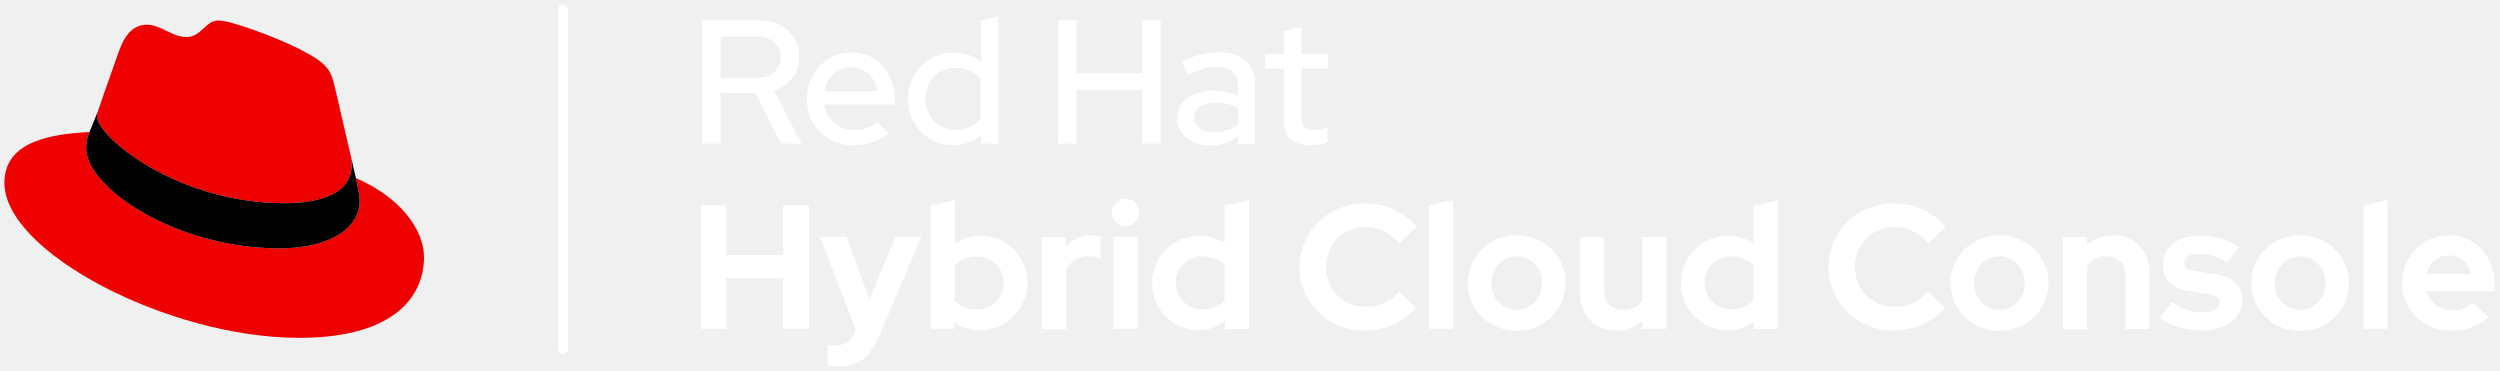
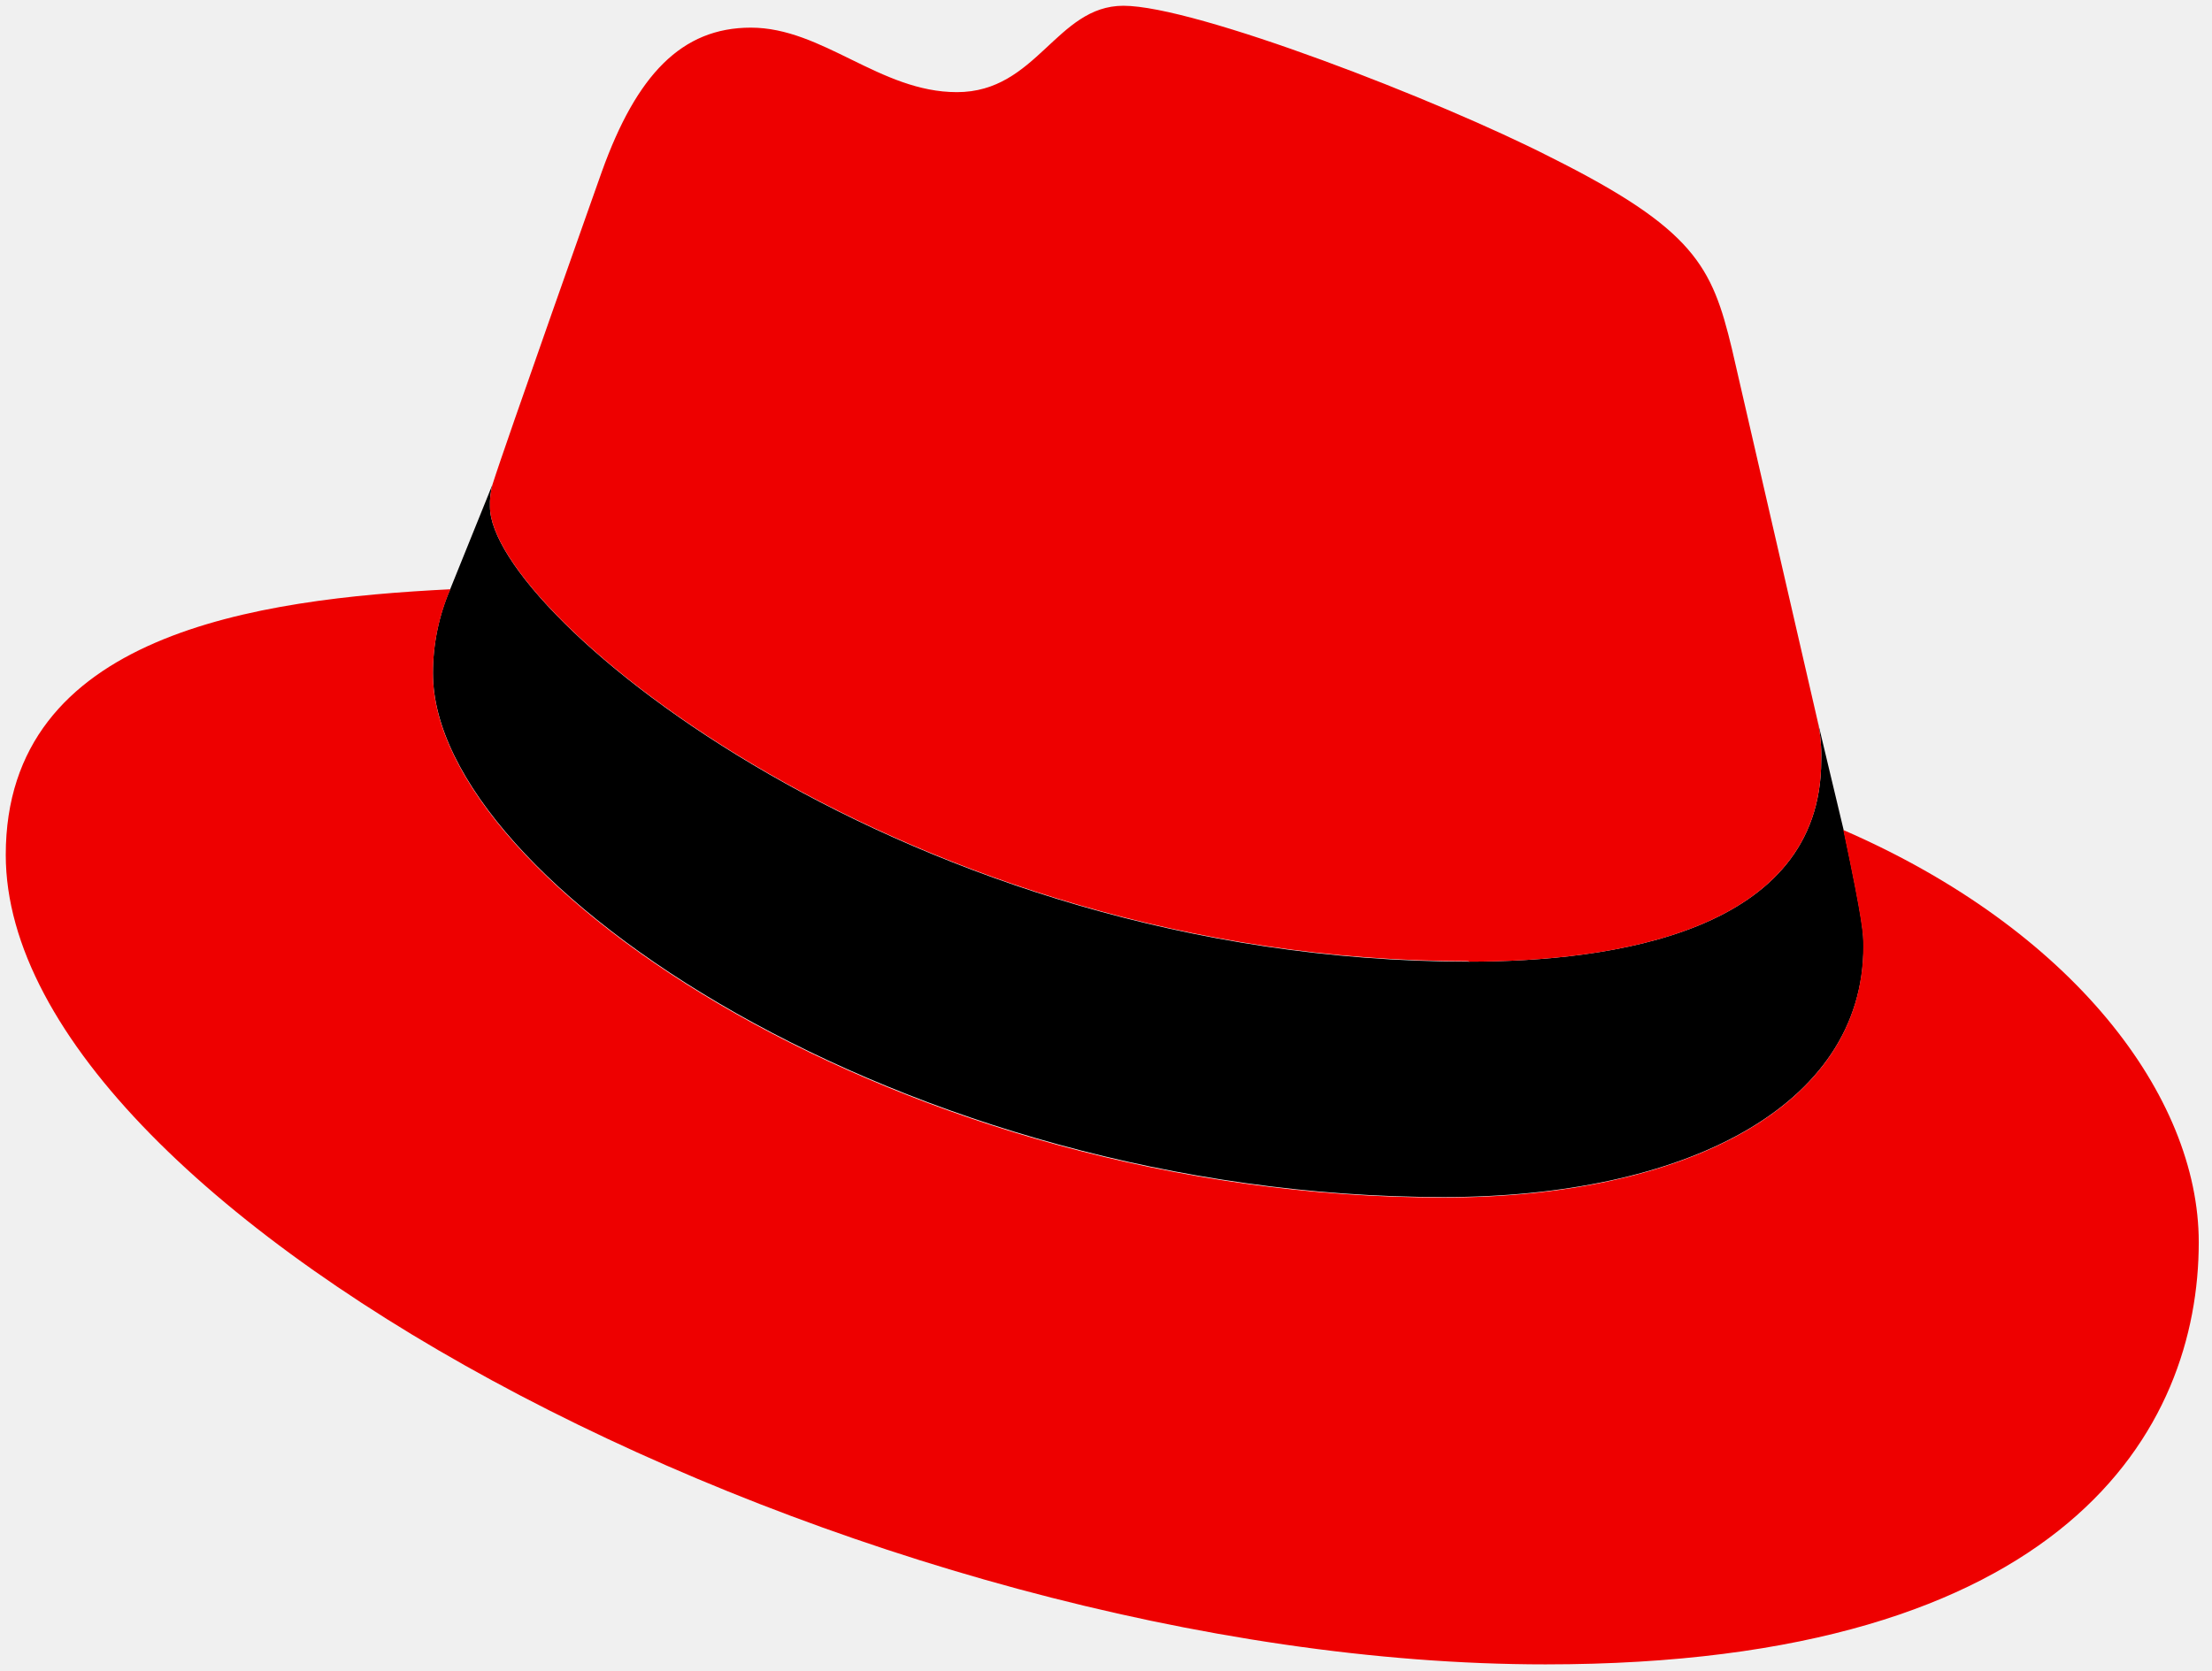
- <svg xmlns="http://www.w3.org/2000/svg" version="1.1" id="Two_lines" x="0px" y="0px" viewBox="0 0 1134.4 168.3" style="enable-background:new 0 0 1134.4 168.3;" xml:space="preserve">
-   <style type="text/css">
- 	.st0{fill:#FFFFFF;}
- 	.st1{fill:#EE0000;}
- </style>
-   <g id="Two_line_logo">
-     <g>
-       <path class="st0" d="M318.6,65.2v-56h25.4c2.9,0,5.5,0.4,7.8,1.3c2.3,0.9,4.3,2,5.9,3.5c1.6,1.5,2.8,3.2,3.7,5.2    c0.9,2,1.3,4.2,1.3,6.6c0,3.6-1,6.8-3.1,9.5c-2.1,2.7-4.9,4.7-8.4,5.8l12.5,24.1h-9.3l-11.6-23H327v23H318.6z M343.3,16.6H327    v18.7h16.3c3.5,0,6.2-0.9,8.1-2.7c1.9-1.8,2.8-4,2.8-6.6c0-2.6-0.9-4.8-2.8-6.6C349.6,17.5,346.9,16.6,343.3,16.6z" />
-       <path class="st0" d="M366.1,44.8c0-2.9,0.5-5.6,1.6-8.2c1-2.6,2.5-4.8,4.3-6.7c1.8-1.9,4-3.4,6.5-4.5c2.5-1.1,5.2-1.6,8-1.6    c2.8,0,5.4,0.5,7.8,1.6c2.4,1.1,4.5,2.6,6.2,4.5c1.7,1.9,3.1,4.1,4.1,6.8c1,2.6,1.5,5.4,1.5,8.4v2.3H374c0.5,3.4,2.1,6.1,4.6,8.4    c2.6,2.2,5.6,3.3,9.1,3.3c2,0,3.9-0.3,5.7-1c1.8-0.6,3.4-1.5,4.6-2.6l5.1,5c-2.4,1.9-4.9,3.2-7.4,4.1c-2.5,0.9-5.3,1.3-8.4,1.3    c-3,0-5.8-0.5-8.4-1.6c-2.6-1.1-4.9-2.6-6.8-4.4c-1.9-1.9-3.4-4.1-4.5-6.7C366.6,50.6,366.1,47.8,366.1,44.8z M386.3,30.6    c-3.1,0-5.8,1-8,3c-2.2,2-3.7,4.6-4.2,7.8h24.2c-0.5-3.1-1.9-5.7-4.2-7.8S389.2,30.6,386.3,30.6z" />
-       <path class="st0" d="M445.1,65.2v-3.8c-1.7,1.4-3.6,2.5-5.8,3.3c-2.1,0.8-4.4,1.2-6.7,1.2c-2.9,0-5.6-0.5-8.1-1.6    c-2.5-1.1-4.7-2.6-6.5-4.5c-1.8-1.9-3.3-4.1-4.4-6.7c-1.1-2.6-1.6-5.3-1.6-8.2s0.5-5.6,1.6-8.2s2.5-4.8,4.4-6.7    c1.8-1.9,4-3.4,6.6-4.5c2.5-1.1,5.3-1.6,8.2-1.6c2.3,0,4.5,0.3,6.6,1c2.1,0.7,4,1.7,5.7,3V9.2l8-1.8v57.8H445.1z M419.9,44.8    c0,4,1.3,7.4,4,10.1c2.7,2.7,6,4.1,9.8,4.1c2.3,0,4.5-0.4,6.4-1.3c1.9-0.9,3.5-2.1,4.9-3.6V35.6c-1.3-1.4-2.9-2.6-4.9-3.5    c-2-0.9-4.1-1.3-6.4-1.3c-3.9,0-7.2,1.3-9.9,4C421.2,37.5,419.9,40.8,419.9,44.8z" />
-       <path class="st0" d="M480.1,65.2v-56h8.4v24h29.8v-24h8.4v56h-8.4V40.8h-29.8v24.4H480.1z" />
-       <path class="st0" d="M549.2,66c-4.4,0-8-1.2-10.8-3.5c-2.8-2.3-4.2-5.3-4.2-8.9c0-4.1,1.6-7.1,4.7-9.2c3.1-2.1,7.1-3.2,11.8-3.2    c2,0,3.9,0.2,5.8,0.6c1.9,0.4,3.7,0.9,5.3,1.6v-4.3c0-2.9-0.9-5-2.6-6.5c-1.7-1.4-4.2-2.2-7.4-2.2c-2,0-4,0.3-6,0.9    c-2.1,0.6-4.3,1.4-6.6,2.6l-3-6c2.9-1.3,5.7-2.4,8.4-3.1c2.7-0.7,5.5-1.1,8.3-1.1c5.2,0,9.3,1.3,12.2,3.8    c2.9,2.5,4.4,6.1,4.4,10.8v27h-7.8v-3.5c-1.8,1.4-3.7,2.5-5.8,3.2C553.9,65.6,551.6,66,549.2,66z M541.9,53.4c0,2,0.9,3.6,2.6,4.8    c1.7,1.2,3.9,1.8,6.6,1.8c2.1,0,4.1-0.3,5.9-1c1.8-0.6,3.4-1.6,4.9-2.9v-7.1c-1.5-0.8-3.1-1.4-4.8-1.8c-1.7-0.4-3.6-0.6-5.7-0.6    c-2.8,0-5,0.6-6.8,1.8C542.8,49.6,541.9,51.3,541.9,53.4z" />
-       <path class="st0" d="M582.6,55.2V31.2H574v-6.7h8.6V14.1l7.9-1.9v12.3h12v6.7h-12v22.1c0,2.1,0.5,3.5,1.4,4.4    c0.9,0.9,2.5,1.3,4.6,1.3c1.2,0,2.2-0.1,3-0.2c0.9-0.1,1.8-0.4,2.8-0.8v6.7c-1.1,0.4-2.4,0.7-3.8,0.9c-1.4,0.2-2.7,0.3-3.8,0.3    c-3.9,0-7-0.9-9-2.8C583.7,61.4,582.6,58.7,582.6,55.2z" />
-       <path class="st0" d="M318,93.2h11.6v22.5h25.8V93.2h11.6v56h-11.6v-22.9h-25.8v22.9H318V93.2z" />
-       <path class="st0" d="M388.3,149.6l-16.2-42.1h12.1l10.3,28.4l11.8-28.4h11.8L399,152.3c-4.1,9.4-8.7,13.9-18.5,13.9    c-1.4,0-3.4-0.1-4.9-0.4v-9.4c1.5,0.3,2.7,0.3,3.8,0.3c3.8,0,6.6-1.7,8.3-5.7L388.3,149.6z" />
-       <path class="st0" d="M444.6,149.8c-4.2,0-8.2-1.2-11.5-3.4v2.8h-10.8v-56l11-2.4v20c3.3-2.5,7.4-3.8,11.7-3.8    c11.9,0,21.2,9.4,21.2,21.4C466.1,140.4,456.7,149.8,444.6,149.8z M433.3,120.4v16.2c2.4,2.4,6,3.9,9.9,3.9    c7,0,12.2-5.3,12.2-12.1c0-6.9-5.4-12.1-12.2-12.1C439.1,116.4,435.7,117.8,433.3,120.4z" />
-       <path class="st0" d="M472.7,107.6h11v4.6c2.8-3.7,6.7-5.5,11.1-5.5c2.2,0.1,3.4,0.3,4.6,1v9.6c-1.4-0.7-3.5-1.1-5.6-1.1    c-4.1,0-7.9,2-10.1,6.2v27h-11V107.6z" />
-       <path class="st0" d="M504.5,96.4c0-3.4,2.9-6.2,6.2-6.2c3.4,0,6.2,2.8,6.2,6.2c0,3.4-2.8,6.2-6.2,6.2    C507.3,102.6,504.5,99.8,504.5,96.4z M516.2,149.2h-11v-41.7h11V149.2z" />
-       <path class="st0" d="M555.8,145.8c-3.4,2.6-7.4,4-11.8,4c-11.9,0-21.2-9.4-21.2-21.4c0-12,9.4-21.4,21.5-21.4    c4.2,0,8.1,1.2,11.4,3.3v-17l11-2.4v58.4h-10.8V145.8z M545.7,140.4c4.1,0,7.4-1.4,9.9-4v-16.2c-2.4-2.4-6-3.9-9.9-3.9    c-7,0-12.2,5.2-12.2,12.1C533.6,135.2,538.9,140.4,545.7,140.4z" />
-       <path class="st0" d="M634.9,132.2l7.6,7.5c-5.4,6.4-14.2,10.3-23,10.3c-16.9,0-29.8-12.6-29.8-28.8c0-16.2,13-28.9,29.8-28.9    c9,0,18,4,23.3,10.5l-7.8,7.8c-4-5-9.4-7.6-15.4-7.6c-10.2,0-17.9,7.8-17.9,18.2c0,10.2,7.8,18.1,18.2,18.1    C625.7,139.3,631,136.9,634.9,132.2z" />
-       <path class="st0" d="M659.4,149.2h-11v-56l11-2.4V149.2z" />
-       <path class="st0" d="M688.2,106.8c12.5,0,22.2,9.5,22.2,21.7c0,12.2-9.8,21.6-22.2,21.6s-22.2-9.4-22.2-21.6    C666,116.3,675.7,106.8,688.2,106.8z M688.2,116.3c-6.4,0-11.5,5.3-11.5,12.2c0,6.7,5,12.1,11.5,12.1s11.5-5.4,11.5-12.1    C699.7,121.6,694.7,116.3,688.2,116.3z" />
-       <path class="st0" d="M727.9,131.9c0,5.2,3.4,8.7,8.7,8.7c3.7,0,6.6-1.4,8.6-4.2v-28.9h11v41.7h-11v-3.4c-3.1,2.7-7.1,4.2-11.7,4.2    c-9.8,0-16.5-6.9-16.5-16.6v-25.9h10.9V131.9z" />
-       <path class="st0" d="M795.7,145.8c-3.4,2.6-7.4,4-11.8,4c-11.9,0-21.2-9.4-21.2-21.4c0-12,9.4-21.4,21.5-21.4    c4.2,0,8.1,1.2,11.4,3.3v-17l11-2.4v58.4h-10.8V145.8z M785.7,140.4c4.1,0,7.4-1.4,9.9-4v-16.2c-2.4-2.4-6-3.9-9.9-3.9    c-7,0-12.2,5.2-12.2,12.1C773.5,135.2,778.8,140.4,785.7,140.4z" />
-       <path class="st0" d="M874.9,132.2l7.6,7.5c-5.4,6.4-14.2,10.3-23,10.3c-16.9,0-29.8-12.6-29.8-28.8c0-16.2,13-28.9,29.8-28.9    c9,0,18,4,23.3,10.5l-7.8,7.8c-4-5-9.4-7.6-15.4-7.6c-10.2,0-17.9,7.8-17.9,18.2c0,10.2,7.8,18.1,18.2,18.1    C865.7,139.3,870.9,136.9,874.9,132.2z" />
-       <path class="st0" d="M907.3,106.8c12.5,0,22.2,9.5,22.2,21.7c0,12.2-9.8,21.6-22.2,21.6s-22.2-9.4-22.2-21.6    C885,116.3,894.8,106.8,907.3,106.8z M907.3,116.3c-6.4,0-11.5,5.3-11.5,12.2c0,6.7,5,12.1,11.5,12.1s11.5-5.4,11.5-12.1    C918.8,121.6,913.7,116.3,907.3,116.3z" />
-       <path class="st0" d="M936.1,107.6h11v3.4c3.1-2.7,7.1-4.2,11.7-4.2c9.8,0,16.5,6.9,16.5,16.6v25.9h-10.9v-24.3    c0-5.2-3.4-8.7-8.7-8.7c-3.7,0-6.6,1.4-8.6,4.2v28.9h-11V107.6z" />
-       <path class="st0" d="M985.6,137c3.5,2.4,8,4.7,13.5,4.7c5.7,0,8.1-2.2,8.1-4.4c0-2.2-1.5-3.4-5.2-3.9l-8-1.2    c-8.4-1.2-12.6-5.5-12.6-12.1c0-8.3,7-13.2,17.4-13.2c6.3,0,12.2,1.9,17.1,5.2l-5.3,7c-3.6-2.2-7.8-4-12.9-4    c-3.8,0-6.6,1.4-6.6,4.1c0,2.2,1.5,3.4,5.7,3.9l8,1.2c8.5,1.3,12.7,5.6,12.7,11.9c0,8.2-8.1,13.8-18.2,13.8    c-7.1,0-14-1.8-19.1-5.8L985.6,137z" />
-       <path class="st0" d="M1043.7,106.8c12.5,0,22.2,9.5,22.2,21.7c0,12.2-9.8,21.6-22.2,21.6s-22.2-9.4-22.2-21.6    C1021.4,116.3,1031.2,106.8,1043.7,106.8z M1043.7,116.3c-6.4,0-11.5,5.3-11.5,12.2c0,6.7,5,12.1,11.5,12.1s11.5-5.4,11.5-12.1    C1055.2,121.6,1050.1,116.3,1043.7,116.3z" />
-       <path class="st0" d="M1083.4,149.2h-11v-56l11-2.4V149.2z" />
-       <path class="st0" d="M1111.4,106.8c11.8,0,20.6,9.6,20.6,22.4v2.9h-31c1.5,5.2,6.1,8.7,11.8,8.7c3.7,0,7-1.2,9.2-3.4l7.2,6.6    c-5.1,4.2-10.2,6-16.9,6c-12.6,0-22.4-9.4-22.4-21.6C1090,116.4,1099.3,106.8,1111.4,106.8z M1100.9,124.3h20.4    c-1.4-5-5.3-8.4-10.2-8.4C1106.1,115.9,1102.3,119.2,1100.9,124.3z" />
-     </g>
-     <g id="Hat_icon_3_">
-       <g>
-         <g>
-           <path id="Red_hat_3_" class="st1" d="M129,92.2c12.5,0,30.6-2.6,30.6-17.5c0-1.2,0-2.3-0.3-3.4L151.8,39      c-1.7-7.1-3.2-10.3-15.7-16.6c-9.7-5-30.8-13.1-37.1-13.1c-5.8,0-7.5,7.5-14.4,7.5c-6.7,0-11.6-5.6-17.9-5.6      c-6,0-9.9,4.1-12.9,12.5c0,0-8.4,23.7-9.5,27.2C44,51.5,44,52.2,44,52.8C44,62,80.3,92.2,129,92.2z M161.5,80.8      c1.7,8.2,1.7,9.1,1.7,10.1c0,14-15.7,21.8-36.4,21.8c-46.8,0-87.7-27.4-87.7-45.5c0-2.8,0.6-5.4,1.5-7.3C23.8,60.8,2,63.8,2,83      c0,31.5,74.6,70.3,133.7,70.3c45.3,0,56.7-20.5,56.7-36.6C192.3,103.9,181.4,89.4,161.5,80.8z" />
-           <path id="Black_band_3_" d="M161.5,80.8c1.7,8.2,1.7,9.1,1.7,10.1c0,14-15.7,21.8-36.4,21.8c-46.8,0-87.7-27.4-87.7-45.5      c0-2.8,0.6-5.4,1.5-7.3l3.7-9.1C44,51.5,44,52.2,44,52.8C44,62,80.3,92.2,129,92.2c12.5,0,30.6-2.6,30.6-17.5      c0-1.2,0-2.3-0.3-3.4L161.5,80.8z" />
-         </g>
-       </g>
-     </g>
-     <path id="Dividing_line_3_" class="st0" d="M255.5,160.7c-1.2,0-2.2-1-2.2-2.2V4.2c0-1.2,1-2.2,2.2-2.2s2.2,1,2.2,2.2v154.2   C257.7,159.7,256.7,160.7,255.5,160.7z" />
-   </g>
+ <svg xmlns="http://www.w3.org/2000/svg" id="Layer_1" data-name="Layer 1" viewBox="0 0 192 145">
+   <defs>
+     <style>.cls-1{fill:#e00;}</style>
+   </defs>
+   <path d="M157.77,62.61a14,14,0,0,1,.31,3.42c0,14.88-18.1,17.46-30.61,17.46C78.83,83.49,42.53,53.26,42.53,44a6.43,6.43,0,0,1,.22-1.94l-3.66,9.06a18.45,18.45,0,0,0-1.51,7.33c0,18.11,41,45.48,87.74,45.48,20.69,0,36.43-7.76,36.43-21.77,0-1.08,0-1.94-1.73-10.13Z" />
+   <path class="cls-1" d="M127.47,83.49c12.51,0,30.61-2.58,30.61-17.46a14,14,0,0,0-.31-3.42l-7.45-32.36c-1.72-7.12-3.23-10.35-15.73-16.6C124.89,8.69,103.76.5,97.51.5,91.69.5,90,8,83.06,8c-6.68,0-11.64-5.6-17.89-5.6-6,0-9.91,4.09-12.93,12.5,0,0-8.41,23.72-9.49,27.16A6.43,6.43,0,0,0,42.53,44c0,9.22,36.3,39.45,84.94,39.45M160,72.07c1.73,8.19,1.73,9.05,1.73,10.13,0,14-15.74,21.77-36.43,21.77C78.54,104,37.58,76.6,37.58,58.49a18.45,18.45,0,0,1,1.51-7.33C22.27,52,.5,55,.5,74.22c0,31.48,74.59,70.28,133.65,70.28,45.28,0,56.7-20.48,56.7-36.65,0-12.72-11-27.16-30.83-35.78" />
</svg>
